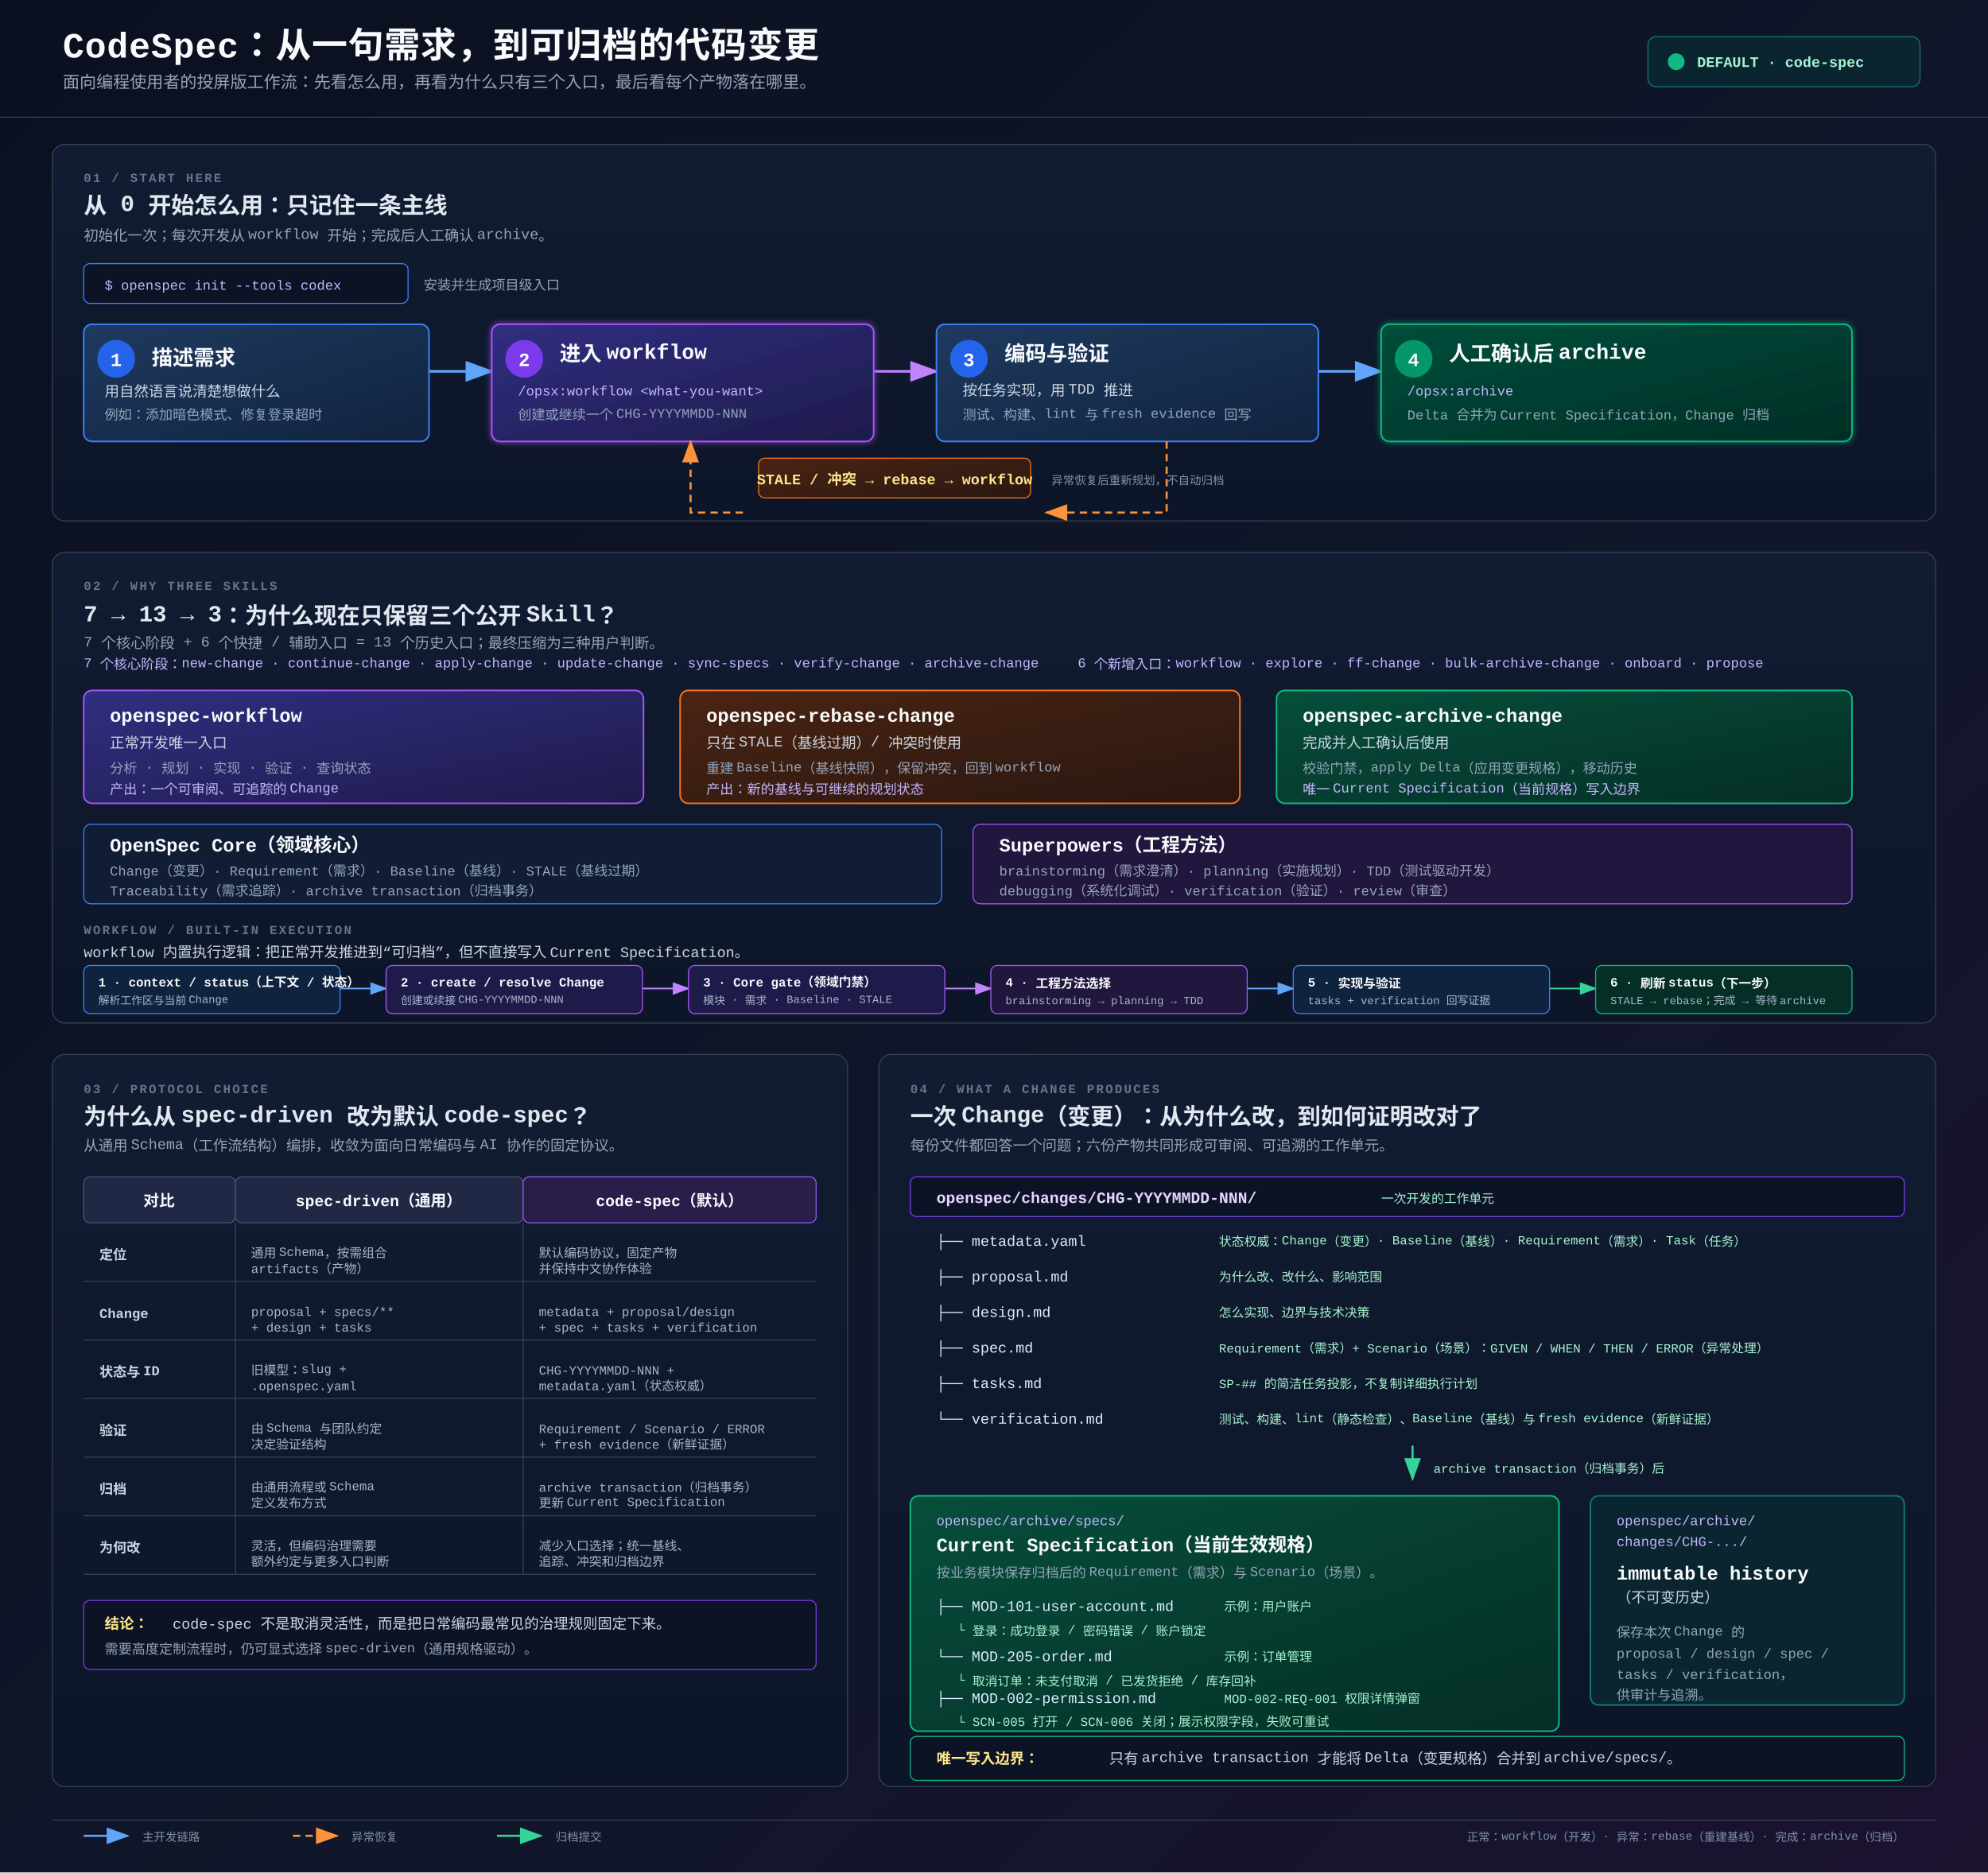
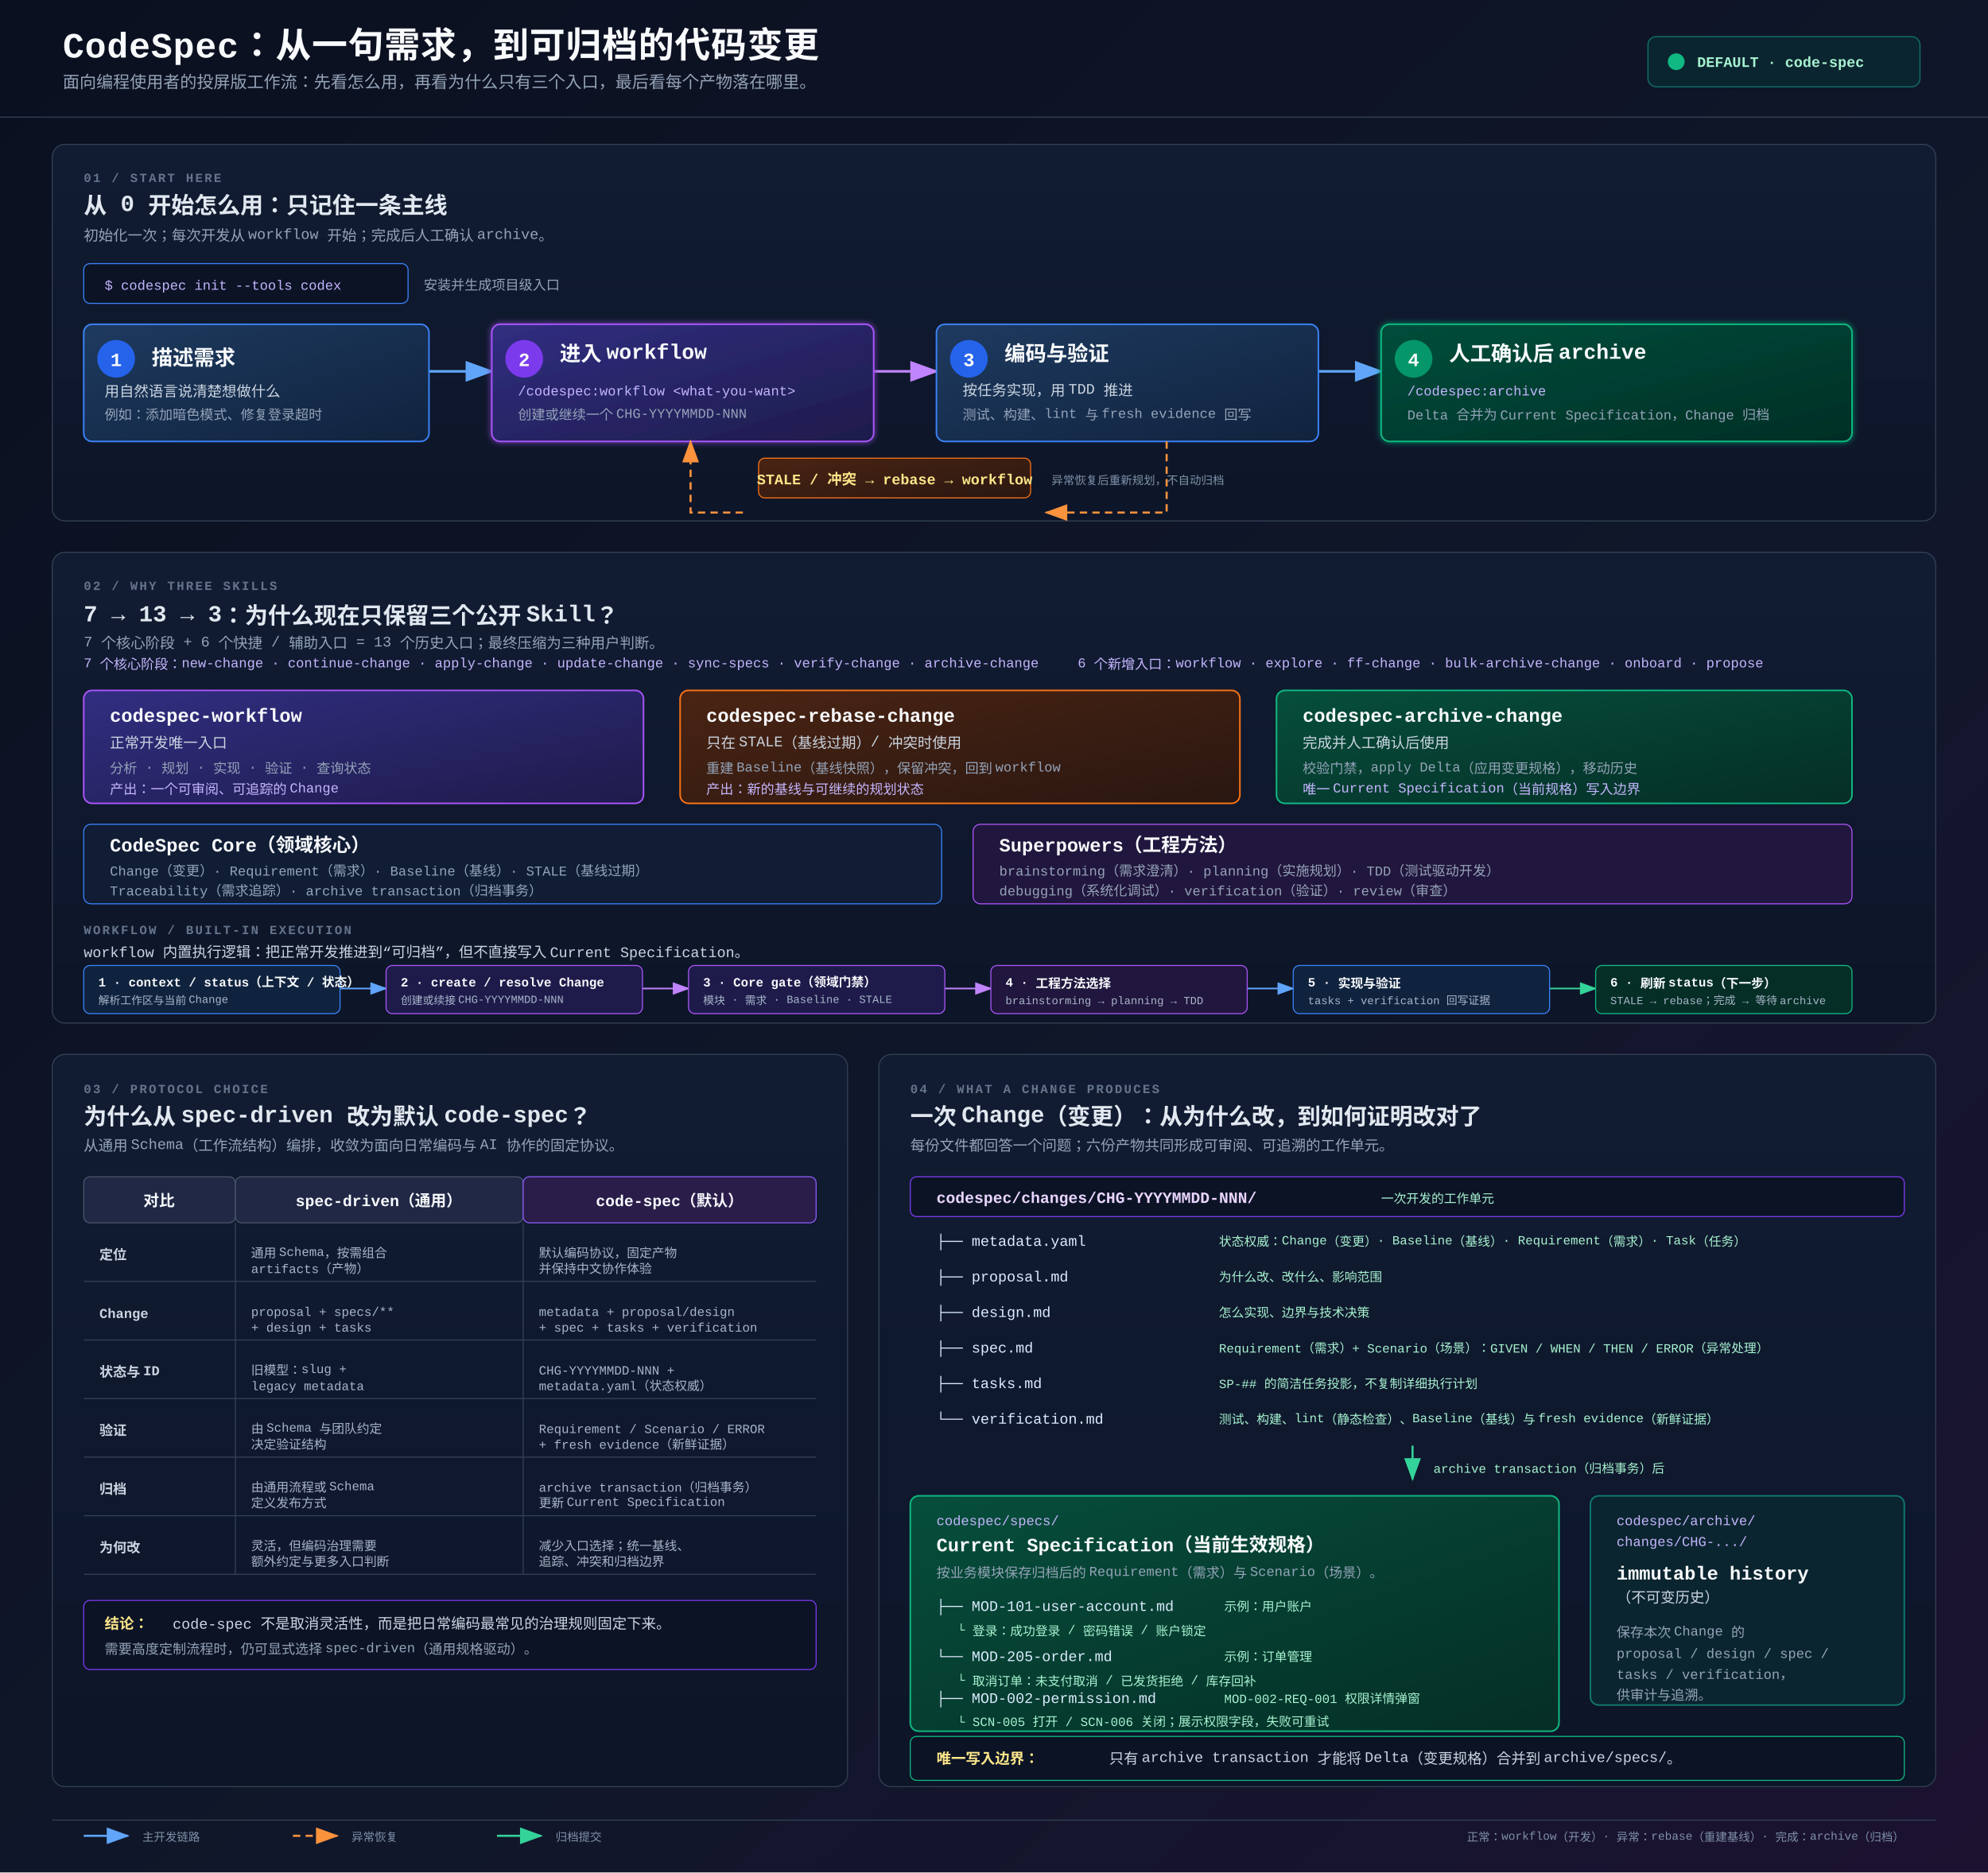
<svg xmlns="http://www.w3.org/2000/svg" width="1900" height="1790" viewBox="0 0 1900 1790" role="img" aria-labelledby="title desc">
  <style>
    text { font-family: 'SF Mono', 'Fira Code', 'Cascadia Code', 'Courier New', 'PingFang SC', 'Microsoft YaHei', 'SimHei', monospace; }
    .title { fill:#f8fafc; font-size:34px; font-weight:700; letter-spacing:.02em; }
    .subtitle { fill:#94a3b8; font-size:16px; }
    .section-kicker { fill:#64748b; font-size:12px; font-weight:700; letter-spacing:.14em; }
    .section-title { fill:#e2e8f0; font-size:22px; font-weight:700; }
    .section-copy { fill:#94a3b8; font-size:14px; }
    .step-number { fill:#f8fafc; font-size:18px; font-weight:700; }
    .step-title { fill:#f8fafc; font-size:20px; font-weight:700; }
    .card-title { fill:#f8fafc; font-size:18px; font-weight:700; }
    .body { fill:#cbd5e1; font-size:14px; }
    .body-muted { fill:#94a3b8; font-size:13px; }
    .code { fill:#e9d5ff; font-size:15px; font-weight:700; }
    .code-small { fill:#c4b5fd; font-size:13px; }
    .table-head { fill:#f8fafc; font-size:15px; font-weight:700; }
    .table-label { fill:#cbd5e1; font-size:13px; font-weight:700; }
    .table-copy { fill:#a7b5c9; font-size:12px; }
    .tree { fill:#dbeafe; font-size:14px; }
    .tree-note { fill:#a7f3d0; font-size:12px; }
    .flow-title { fill:#f8fafc; font-size:12px; font-weight:700; }
    .flow-copy { fill:#a7b5c9; font-size:10.5px; }
    .tiny { fill:#7f91a8; font-size:11px; }
    .callout { fill:#fde68a; font-size:14px; font-weight:700; }
  </style>
  <defs>
    <linearGradient id="bg" x1="0" y1="0" x2="1" y2="1">
      <stop offset="0%" stop-color="#0b1020" />
      <stop offset="58%" stop-color="#10172a" />
      <stop offset="100%" stop-color="#1b1230" />
    </linearGradient>
    <linearGradient id="panel" x1="0" y1="0" x2="0" y2="1">
      <stop offset="0%" stop-color="#111c32" />
      <stop offset="100%" stop-color="#0d1528" />
    </linearGradient>
    <linearGradient id="blue-card" x1="0" y1="0" x2="1" y2="1">
      <stop offset="0%" stop-color="#1e3a5f" />
      <stop offset="100%" stop-color="#10233e" />
    </linearGradient>
    <linearGradient id="purple-card" x1="0" y1="0" x2="1" y2="1">
      <stop offset="0%" stop-color="#312e81" />
      <stop offset="100%" stop-color="#1e1b4b" />
    </linearGradient>
    <linearGradient id="orange-card" x1="0" y1="0" x2="1" y2="1">
      <stop offset="0%" stop-color="#4a2413" />
      <stop offset="100%" stop-color="#2a1711" />
    </linearGradient>
    <linearGradient id="green-card" x1="0" y1="0" x2="1" y2="1">
      <stop offset="0%" stop-color="#064e3b" />
      <stop offset="100%" stop-color="#052e26" />
    </linearGradient>
    <filter id="glow-purple" x="-20%" y="-30%" width="140%" height="160%">
      <feGaussianBlur stdDeviation="3" result="blur" />
      <feMerge>
        <feMergeNode in="blur" />
        <feMergeNode in="SourceGraphic" />
      </feMerge>
    </filter>
    <marker id="arrow-blue" markerWidth="12" markerHeight="8" refX="10" refY="4" orient="auto">
      <path d="M0,0 L11,4 L0,8 Z" fill="#60a5fa" />
    </marker>
    <marker id="arrow-purple" markerWidth="12" markerHeight="8" refX="10" refY="4" orient="auto">
      <path d="M0,0 L11,4 L0,8 Z" fill="#c084fc" />
    </marker>
    <marker id="arrow-orange" markerWidth="12" markerHeight="8" refX="10" refY="4" orient="auto">
      <path d="M0,0 L11,4 L0,8 Z" fill="#fb923c" />
    </marker>
    <marker id="arrow-green" markerWidth="12" markerHeight="8" refX="10" refY="4" orient="auto">
      <path d="M0,0 L11,4 L0,8 Z" fill="#34d399" />
    </marker>
  </defs>
  <rect data-graph-role="background" width="1900" height="1790" fill="url(#bg)" />
  <path data-graph-role="decoration" d="M0 112 H1900" stroke="#334155" stroke-width="1" />
  <text x="60" y="55" class="title">CodeSpec：从一句需求，到可归档的代码变更</text>
  <text x="60" y="84" class="subtitle">面向编程使用者的投屏版工作流：先看怎么用，再看为什么只有三个入口，最后看每个产物落在哪里。</text>
  <rect x="1575" y="35" width="260" height="48" rx="8" fill="#0b2530" stroke="#0f766e" />
  <circle cx="1602" cy="59" r="8" fill="#10b981" />
  <text x="1622" y="64" fill="#a7f3d0" font-size="14" font-weight="700">DEFAULT · code-spec</text>
  <rect data-graph-role="container" x="50" y="138" width="1800" height="360" rx="12" fill="url(#panel)" stroke="#334155" />
  <text x="80" y="174" class="section-kicker">01 / START HERE</text>
  <text x="80" y="204" class="section-title">从 0 开始怎么用：只记住一条主线</text>
  <text x="80" y="230" class="section-copy">初始化一次；每次开发从 workflow 开始；完成后人工确认 archive。</text>
  <rect x="80" y="252" width="310" height="38" rx="6" fill="#0b1325" stroke="#3b82f6" />
-   <text x="100" y="277" class="code-small">$ openspec init --tools codex</text>
+   <text x="100" y="277" class="code-small">$ codespec init --tools codex</text>
  <text x="405" y="277" class="body-muted">安装并生成项目级入口</text>
  <path data-graph-role="edge" data-source="step-1" data-target="step-2" d="M410 355 H470" fill="none" stroke="#60a5fa" stroke-width="2.5" marker-end="url(#arrow-blue)" />
  <path data-graph-role="edge" data-source="step-2" data-target="step-3" d="M835 355 H895" fill="none" stroke="#c084fc" stroke-width="2.5" marker-end="url(#arrow-purple)" />
  <path data-graph-role="edge" data-source="step-3" data-target="step-4" d="M1260 355 H1320" fill="none" stroke="#60a5fa" stroke-width="2.5" marker-end="url(#arrow-blue)" />
  <g data-graph-role="node" data-node-id="step-1">
    <rect x="80" y="310" width="330" height="112" rx="8" fill="url(#blue-card)" stroke="#3b82f6" stroke-width="1.5" />
    <circle cx="111" cy="343" r="18" fill="#2563eb" />
    <text x="111" y="350" text-anchor="middle" class="step-number">1</text>
    <text x="145" y="349" class="step-title">描述需求</text>
    <text x="100" y="379" class="body">用自然语言说清楚想做什么</text>
    <text x="100" y="401" class="body-muted">例如：添加暗色模式、修复登录超时</text>
  </g>
  <g data-graph-role="node" data-node-id="step-2">
    <rect x="470" y="310" width="365" height="112" rx="8" fill="url(#purple-card)" stroke="#a855f7" stroke-width="1.5" filter="url(#glow-purple)" />
    <circle cx="501" cy="343" r="18" fill="#7c3aed" />
    <text x="501" y="350" text-anchor="middle" class="step-number">2</text>
    <text x="535" y="345" class="step-title">进入 workflow</text>
-     <text x="495" y="378" class="code-small">/opsx:workflow &lt;what-you-want&gt;</text>
+     <text x="495" y="378" class="code-small">/codespec:workflow &lt;what-you-want&gt;</text>
    <text x="495" y="401" class="body-muted">创建或继续一个 CHG-YYYYMMDD-NNN</text>
  </g>
  <g data-graph-role="node" data-node-id="step-3">
    <rect x="895" y="310" width="365" height="112" rx="8" fill="url(#blue-card)" stroke="#3b82f6" stroke-width="1.5" />
    <circle cx="926" cy="343" r="18" fill="#2563eb" />
    <text x="926" y="350" text-anchor="middle" class="step-number">3</text>
    <text x="960" y="345" class="step-title">编码与验证</text>
    <text x="920" y="378" class="body">按任务实现，用 TDD 推进</text>
    <text x="920" y="401" class="body-muted">测试、构建、lint 与 fresh evidence 回写</text>
  </g>
  <g data-graph-role="node" data-node-id="step-4">
    <rect x="1320" y="310" width="450" height="112" rx="8" fill="url(#green-card)" stroke="#10b981" stroke-width="1.5" filter="url(#glow-purple)" />
    <circle cx="1351" cy="343" r="18" fill="#059669" />
    <text x="1351" y="350" text-anchor="middle" class="step-number">4</text>
    <text x="1385" y="345" class="step-title">人工确认后 archive</text>
-     <text x="1345" y="378" class="code-small">/opsx:archive</text>
+     <text x="1345" y="378" class="code-small">/codespec:archive</text>
    <text x="1345" y="401" class="body-muted">Delta 合并为 Current Specification，Change 归档</text>
  </g>
  <path data-graph-role="edge" data-source="stale-gate" data-target="rebase" d="M1115 422 V490 H1000" fill="none" stroke="#fb923c" stroke-width="2" stroke-dasharray="7 5" marker-end="url(#arrow-orange)" />
  <path data-graph-role="edge" data-source="rebase" data-target="step-2" d="M710 490 H660 V422" fill="none" stroke="#fb923c" stroke-width="2" stroke-dasharray="7 5" marker-end="url(#arrow-orange)" />
  <rect x="725" y="438" width="260" height="38" rx="6" fill="url(#orange-card)" stroke="#f97316" />
  <text x="855" y="463" text-anchor="middle" class="callout">STALE / 冲突 → rebase → workflow</text>
  <text x="1005" y="463" class="tiny">异常恢复后重新规划，不自动归档</text>
  <rect data-graph-role="container" x="50" y="528" width="1800" height="450" rx="12" fill="url(#panel)" stroke="#334155" />
  <text x="80" y="564" class="section-kicker">02 / WHY THREE SKILLS</text>
  <text x="80" y="594" class="section-title">7 → 13 → 3：为什么现在只保留三个公开 Skill？</text>
  <text x="80" y="618" class="section-copy">7 个核心阶段 + 6 个快捷 / 辅助入口 = 13 个历史入口；最终压缩为三种用户判断。</text>
  <text x="80" y="638" class="code-small">7 个核心阶段：new-change · continue-change · apply-change · update-change · sync-specs · verify-change · archive-change</text>
  <text x="1030" y="638" class="code-small">6 个新增入口：workflow · explore · ff-change · bulk-archive-change · onboard · propose</text>
  <g data-graph-role="node" data-node-id="workflow-skill">
    <rect x="80" y="660" width="535" height="108" rx="8" fill="url(#purple-card)" stroke="#a855f7" stroke-width="1.5" />
-     <text x="105" y="690" class="card-title">openspec-workflow</text>
+     <text x="105" y="690" class="card-title">codespec-workflow</text>
    <text x="105" y="715" class="body">正常开发唯一入口</text>
    <text x="105" y="739" class="body-muted">分析 · 规划 · 实现 · 验证 · 查询状态</text>
    <text x="105" y="759" class="code-small">产出：一个可审阅、可追踪的 Change</text>
  </g>
  <g data-graph-role="node" data-node-id="rebase-skill">
    <rect x="650" y="660" width="535" height="108" rx="8" fill="url(#orange-card)" stroke="#f97316" stroke-width="1.5" />
-     <text x="675" y="690" class="card-title">openspec-rebase-change</text>
+     <text x="675" y="690" class="card-title">codespec-rebase-change</text>
    <text x="675" y="715" class="body">只在 STALE（基线过期）/ 冲突时使用</text>
    <text x="675" y="739" class="body-muted">重建 Baseline（基线快照），保留冲突，回到 workflow</text>
    <text x="675" y="759" class="code-small">产出：新的基线与可继续的规划状态</text>
  </g>
  <g data-graph-role="node" data-node-id="archive-skill">
    <rect x="1220" y="660" width="550" height="108" rx="8" fill="url(#green-card)" stroke="#10b981" stroke-width="1.5" />
-     <text x="1245" y="690" class="card-title">openspec-archive-change</text>
+     <text x="1245" y="690" class="card-title">codespec-archive-change</text>
    <text x="1245" y="715" class="body">完成并人工确认后使用</text>
    <text x="1245" y="739" class="body-muted">校验门禁，apply Delta（应用变更规格），移动历史</text>
    <text x="1245" y="759" class="code-small">唯一 Current Specification（当前规格）写入边界</text>
  </g>
  <rect x="80" y="788" width="820" height="76" rx="7" fill="#101d35" stroke="#3b82f6" />
-   <text x="105" y="814" class="card-title">OpenSpec Core（领域核心）</text>
+   <text x="105" y="814" class="card-title">CodeSpec Core（领域核心）</text>
  <text x="105" y="837" class="body-muted">Change（变更）· Requirement（需求）· Baseline（基线）· STALE（基线过期）</text>
  <text x="105" y="856" class="body-muted">Traceability（需求追踪）· archive transaction（归档事务）</text>
  <rect x="930" y="788" width="840" height="76" rx="7" fill="#21163d" stroke="#a855f7" />
  <text x="955" y="814" class="card-title">Superpowers（工程方法）</text>
  <text x="955" y="837" class="body-muted">brainstorming（需求澄清）· planning（实施规划）· TDD（测试驱动开发）</text>
  <text x="955" y="856" class="body-muted">debugging（系统化调试）· verification（验证）· review（审查）</text>
  <text x="80" y="893" class="section-kicker">WORKFLOW / BUILT-IN EXECUTION</text>
  <text x="80" y="915" class="body">workflow 内置执行逻辑：把正常开发推进到“可归档”，但不直接写入 Current Specification。</text>
  <path data-graph-role="edge" data-source="context-status" data-target="change-resolution" d="M325 945 H369" fill="none" stroke="#60a5fa" stroke-width="1.5" marker-end="url(#arrow-blue)" />
  <path data-graph-role="edge" data-source="change-resolution" data-target="core-gate" d="M614 945 H658" fill="none" stroke="#c084fc" stroke-width="1.5" marker-end="url(#arrow-purple)" />
  <path data-graph-role="edge" data-source="core-gate" data-target="engineering-method" d="M903 945 H947" fill="none" stroke="#c084fc" stroke-width="1.5" marker-end="url(#arrow-purple)" />
  <path data-graph-role="edge" data-source="engineering-method" data-target="evidence" d="M1192 945 H1236" fill="none" stroke="#60a5fa" stroke-width="1.5" marker-end="url(#arrow-blue)" />
  <path data-graph-role="edge" data-source="evidence" data-target="next-status" d="M1481 945 H1525" fill="none" stroke="#34d399" stroke-width="1.5" marker-end="url(#arrow-green)" />
  <g data-graph-role="node" data-node-id="context-status">
    <rect x="80" y="923" width="245" height="46" rx="6" fill="#10233e" stroke="#3b82f6" />
    <text x="94" y="943" class="flow-title">1 · context / status（上下文 / 状态）</text>
    <text x="94" y="960" class="flow-copy">解析工作区与当前 Change</text>
  </g>
  <g data-graph-role="node" data-node-id="change-resolution">
    <rect x="369" y="923" width="245" height="46" rx="6" fill="#1e1b4b" stroke="#a855f7" />
    <text x="383" y="943" class="flow-title">2 · create / resolve Change</text>
    <text x="383" y="960" class="flow-copy">创建或续接 CHG-YYYYMMDD-NNN</text>
  </g>
  <g data-graph-role="node" data-node-id="core-gate">
    <rect x="658" y="923" width="245" height="46" rx="6" fill="#1e1b4b" stroke="#a855f7" />
    <text x="672" y="943" class="flow-title">3 · Core gate（领域门禁）</text>
    <text x="672" y="960" class="flow-copy">模块 · 需求 · Baseline · STALE</text>
  </g>
  <g data-graph-role="node" data-node-id="engineering-method">
    <rect x="947" y="923" width="245" height="46" rx="6" fill="#21163d" stroke="#a855f7" />
    <text x="961" y="943" class="flow-title">4 · 工程方法选择</text>
    <text x="961" y="960" class="flow-copy">brainstorming → planning → TDD</text>
  </g>
  <g data-graph-role="node" data-node-id="evidence">
    <rect x="1236" y="923" width="245" height="46" rx="6" fill="#10233e" stroke="#3b82f6" />
    <text x="1250" y="943" class="flow-title">5 · 实现与验证</text>
    <text x="1250" y="960" class="flow-copy">tasks + verification 回写证据</text>
  </g>
  <g data-graph-role="node" data-node-id="next-status">
    <rect x="1525" y="923" width="245" height="46" rx="6" fill="#052e26" stroke="#10b981" />
    <text x="1539" y="943" class="flow-title">6 · 刷新 status（下一步）</text>
    <text x="1539" y="960" class="flow-copy">STALE → rebase；完成 → 等待 archive</text>
  </g>
  <g transform="translate(0 170)">
    <rect data-graph-role="container" x="50" y="838" width="760" height="700" rx="12" fill="url(#panel)" stroke="#334155" />
    <text x="80" y="875" class="section-kicker">03 / PROTOCOL CHOICE</text>
    <text x="80" y="905" class="section-title">为什么从 spec-driven 改为默认 code-spec？</text>
    <text x="80" y="930" class="section-copy">从通用 Schema（工作流结构）编排，收敛为面向日常编码与 AI 协作的固定协议。</text>
    <rect x="80" y="955" width="145" height="44" rx="6" fill="#202846" stroke="#475569" />
    <rect x="225" y="955" width="275" height="44" rx="6" fill="#202846" stroke="#475569" />
    <rect x="500" y="955" width="280" height="44" rx="6" fill="#2a1d4a" stroke="#8b5cf6" />
    <text x="152" y="983" text-anchor="middle" class="table-head">对比</text>
    <text x="362" y="983" text-anchor="middle" class="table-head">spec-driven（通用）</text>
    <text x="640" y="983" text-anchor="middle" class="table-head">code-spec（默认）</text>
    <path d="M80 1055 H780 M80 1111 H780 M80 1167 H780 M80 1223 H780 M80 1279 H780 M80 1335 H780 M225 999 V1335 M500 999 V1335" stroke="#334155" stroke-width="1" />
    <text x="95" y="1034" class="table-label">定位</text>
    <text x="240" y="1032" class="table-copy">通用 Schema，按需组合</text>
    <text x="240" y="1047" class="table-copy">artifacts（产物）</text>
    <text x="515" y="1032" class="table-copy">默认编码协议，固定产物</text>
    <text x="515" y="1047" class="table-copy">并保持中文协作体验</text>
    <text x="95" y="1090" class="table-label">Change</text>
    <text x="240" y="1088" class="table-copy">proposal + specs/**</text>
    <text x="240" y="1103" class="table-copy">+ design + tasks</text>
    <text x="515" y="1088" class="table-copy">metadata + proposal/design</text>
    <text x="515" y="1103" class="table-copy">+ spec + tasks + verification</text>
    <text x="95" y="1146" class="table-label">状态与 ID</text>
    <text x="240" y="1144" class="table-copy">旧模型：slug +</text>
-     <text x="240" y="1159" class="table-copy">.openspec.yaml</text>
+     <text x="240" y="1159" class="table-copy">legacy metadata</text>
    <text x="515" y="1144" class="table-copy">CHG-YYYYMMDD-NNN +</text>
    <text x="515" y="1159" class="table-copy">metadata.yaml（状态权威）</text>
    <text x="95" y="1202" class="table-label">验证</text>
    <text x="240" y="1200" class="table-copy">由 Schema 与团队约定</text>
    <text x="240" y="1215" class="table-copy">决定验证结构</text>
    <text x="515" y="1200" class="table-copy">Requirement / Scenario / ERROR</text>
    <text x="515" y="1215" class="table-copy">+ fresh evidence（新鲜证据）</text>
    <text x="95" y="1258" class="table-label">归档</text>
    <text x="240" y="1256" class="table-copy">由通用流程或 Schema</text>
    <text x="240" y="1271" class="table-copy">定义发布方式</text>
    <text x="515" y="1256" class="table-copy">archive transaction（归档事务）</text>
    <text x="515" y="1271" class="table-copy">更新 Current Specification</text>
    <text x="95" y="1314" class="table-label">为何改</text>
    <text x="240" y="1312" class="table-copy">灵活，但编码治理需要</text>
    <text x="240" y="1327" class="table-copy">额外约定与更多入口判断</text>
    <text x="515" y="1312" class="table-copy">减少入口选择；统一基线、</text>
    <text x="515" y="1327" class="table-copy">追踪、冲突和归档边界</text>
    <rect x="80" y="1360" width="700" height="66" rx="6" fill="#0b1325" stroke="#7c3aed" />
    <text x="100" y="1387" class="callout">结论：</text>
    <text x="165" y="1387" class="body">code-spec 不是取消灵活性，而是把日常编码最常见的治理规则固定下来。</text>
    <text x="100" y="1411" class="body-muted">需要高度定制流程时，仍可显式选择 spec-driven（通用规格驱动）。</text>
    <rect data-graph-role="container" x="840" y="838" width="1010" height="700" rx="12" fill="url(#panel)" stroke="#334155" />
    <text x="870" y="875" class="section-kicker">04 / WHAT A CHANGE PRODUCES</text>
    <text x="870" y="905" class="section-title">一次 Change（变更）：从为什么改，到如何证明改对了</text>
    <text x="870" y="930" class="section-copy">每份文件都回答一个问题；六份产物共同形成可审阅、可追溯的工作单元。</text>
    <rect x="870" y="955" width="950" height="38" rx="6" fill="#0b1325" stroke="#7c3aed" />
-     <text x="895" y="980" class="code">openspec/changes/CHG-YYYYMMDD-NNN/</text>
+     <text x="895" y="980" class="code">codespec/changes/CHG-YYYYMMDD-NNN/</text>
    <text x="1320" y="980" class="tree-note">一次开发的工作单元</text>
    <text x="895" y="1021" class="tree">├── metadata.yaml</text>
    <text x="1165" y="1021" class="tree-note">状态权威：Change（变更）· Baseline（基线）· Requirement（需求）· Task（任务）</text>
    <text x="895" y="1055" class="tree">├── proposal.md</text>
    <text x="1165" y="1055" class="tree-note">为什么改、改什么、影响范围</text>
    <text x="895" y="1089" class="tree">├── design.md</text>
    <text x="1165" y="1089" class="tree-note">怎么实现、边界与技术决策</text>
    <text x="895" y="1123" class="tree">├── spec.md</text>
    <text x="1165" y="1123" class="tree-note">Requirement（需求）+ Scenario（场景）：GIVEN / WHEN / THEN / ERROR（异常处理）</text>
    <text x="895" y="1157" class="tree">├── tasks.md</text>
    <text x="1165" y="1157" class="tree-note">SP-## 的简洁任务投影，不复制详细执行计划</text>
    <text x="895" y="1191" class="tree">└── verification.md</text>
    <text x="1165" y="1191" class="tree-note">测试、构建、lint（静态检查）、Baseline（基线）与 fresh evidence（新鲜证据）</text>
    <path data-graph-role="edge" data-source="change-artifacts" data-target="archive-result" d="M1350 1212 V1244" fill="none" stroke="#34d399" stroke-width="2" marker-end="url(#arrow-green)" />
    <text x="1370" y="1238" class="tree-note">archive transaction（归档事务）后</text>
    <g data-graph-role="node" data-node-id="current-spec">
      <rect x="870" y="1260" width="620" height="225" rx="8" fill="url(#green-card)" stroke="#10b981" stroke-width="1.5" />
-       <text x="895" y="1288" class="code-small">openspec/archive/specs/</text>
+       <text x="895" y="1288" class="code-small">codespec/specs/</text>
      <text x="895" y="1313" class="card-title">Current Specification（当前生效规格）</text>
      <text x="895" y="1338" class="body-muted">按业务模块保存归档后的 Requirement（需求）与 Scenario（场景）。</text>
      <text x="895" y="1370" class="tree">├── MOD-101-user-account.md</text>
      <text x="1170" y="1370" class="tree-note">示例：用户账户</text>
      <text x="915" y="1392" class="tree-note">└ 登录：成功登录 / 密码错误 / 账户锁定</text>
      <text x="895" y="1418" class="tree">└── MOD-205-order.md</text>
      <text x="1170" y="1418" class="tree-note">示例：订单管理</text>
      <text x="915" y="1440" class="tree-note">└ 取消订单：未支付取消 / 已发货拒绝 / 库存回补</text>
      <text x="895" y="1458" class="tree">├── MOD-002-permission.md</text>
      <text x="1170" y="1458" class="tree-note">MOD-002-REQ-001 权限详情弹窗</text>
      <text x="915" y="1480" class="tree-note">└ SCN-005 打开 / SCN-006 关闭；展示权限字段，失败可重试</text>
    </g>
    <g data-graph-role="node" data-node-id="archive-history">
      <rect x="1520" y="1260" width="300" height="200" rx="8" fill="#0b2530" stroke="#0f766e" stroke-width="1.5" />
-       <text x="1545" y="1288" class="code-small">openspec/archive/</text>
+       <text x="1545" y="1288" class="code-small">codespec/archive/</text>
      <text x="1545" y="1308" class="code-small">changes/CHG-.../</text>
      <text x="1545" y="1340" class="card-title">immutable history</text>
      <text x="1545" y="1362" class="body">（不可变历史）</text>
      <text x="1545" y="1395" class="body-muted">保存本次 Change 的</text>
      <text x="1545" y="1415" class="body-muted">proposal / design / spec /</text>
      <text x="1545" y="1435" class="body-muted">tasks / verification，</text>
      <text x="1545" y="1455" class="body-muted">供审计与追溯。</text>
    </g>
    <rect x="870" y="1490" width="950" height="42" rx="6" fill="#0b1325" stroke="#10b981" />
    <text x="895" y="1516" class="callout">唯一写入边界：</text>
    <text x="1060" y="1516" class="body">只有 archive transaction 才能将 Delta（变更规格）合并到 archive/specs/。</text>
  </g>
  <path data-graph-role="decoration" d="M50 1740 H1850" stroke="#334155" stroke-width="1" />
  <path d="M80 1755 H122" stroke="#60a5fa" stroke-width="2" marker-end="url(#arrow-blue)" />
  <text x="136" y="1760" class="tiny">主开发链路</text>
  <path d="M280 1755 H322" stroke="#fb923c" stroke-width="2" stroke-dasharray="7 5" marker-end="url(#arrow-orange)" />
  <text x="336" y="1760" class="tiny">异常恢复</text>
  <path d="M475 1755 H517" stroke="#34d399" stroke-width="2" marker-end="url(#arrow-green)" />
  <text x="531" y="1760" class="tiny">归档提交</text>
  <text x="1820" y="1760" text-anchor="end" class="tiny">正常：workflow（开发）· 异常：rebase（重建基线）· 完成：archive（归档）</text>
</svg>
